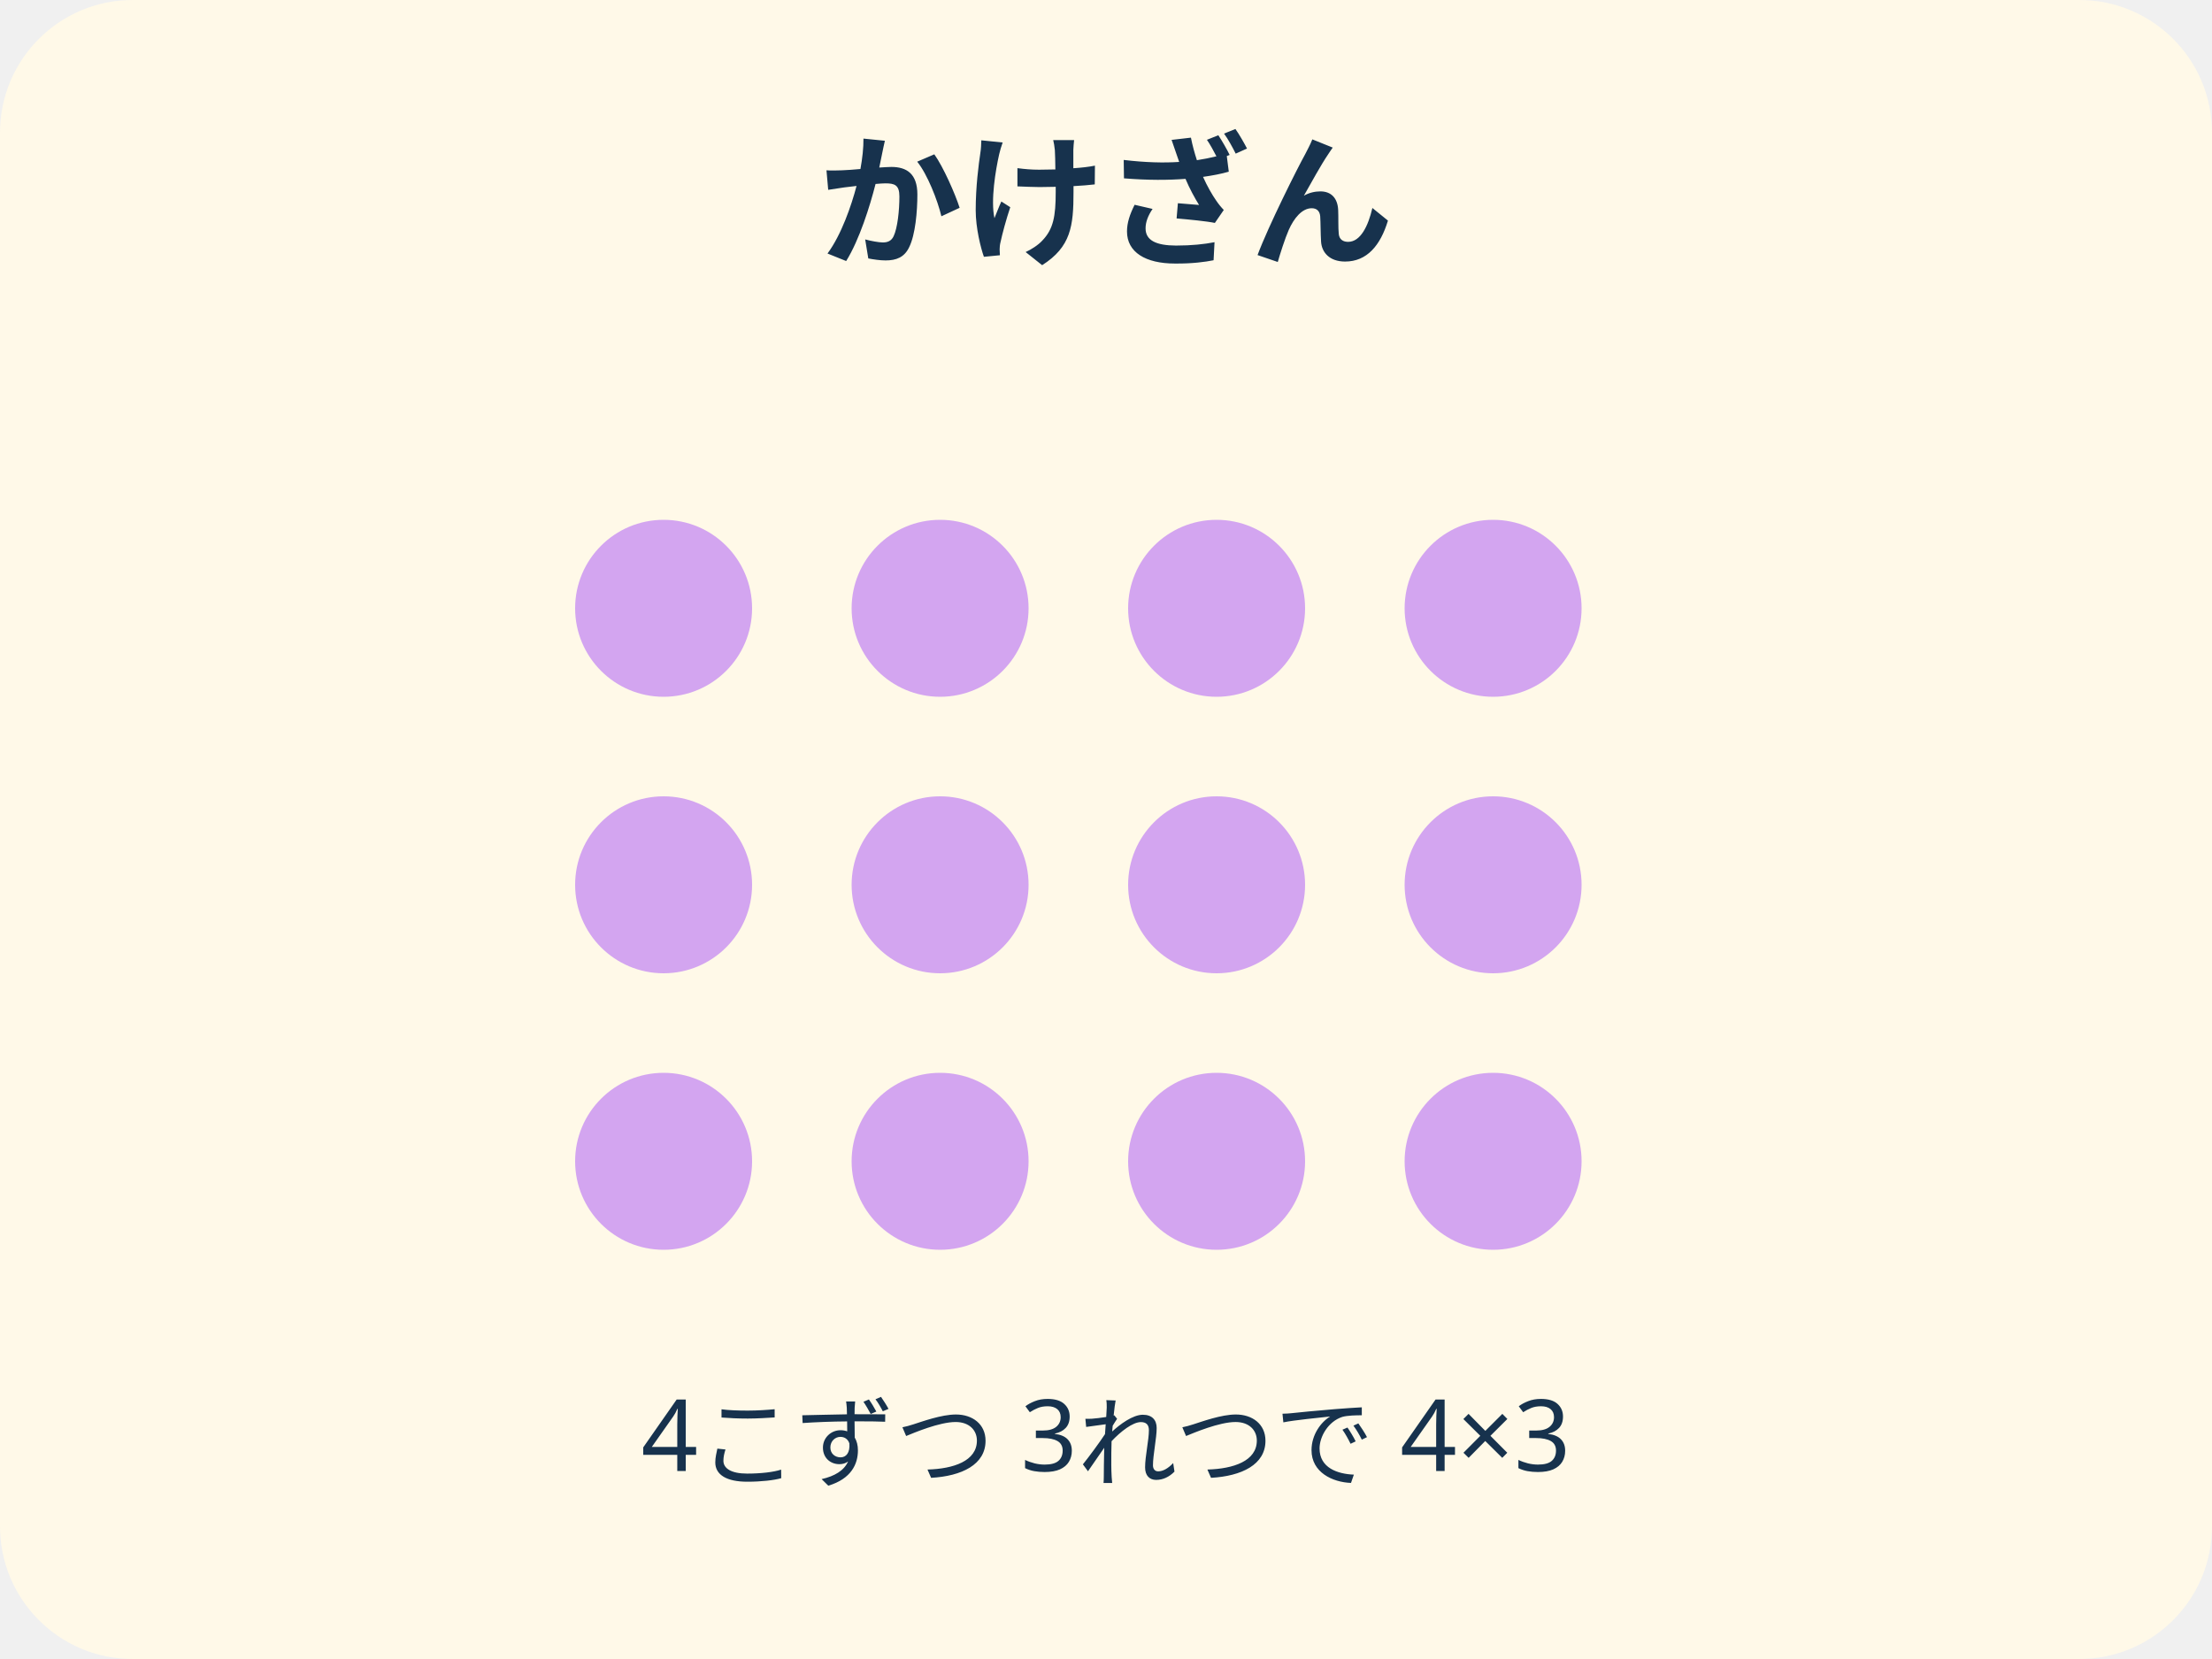
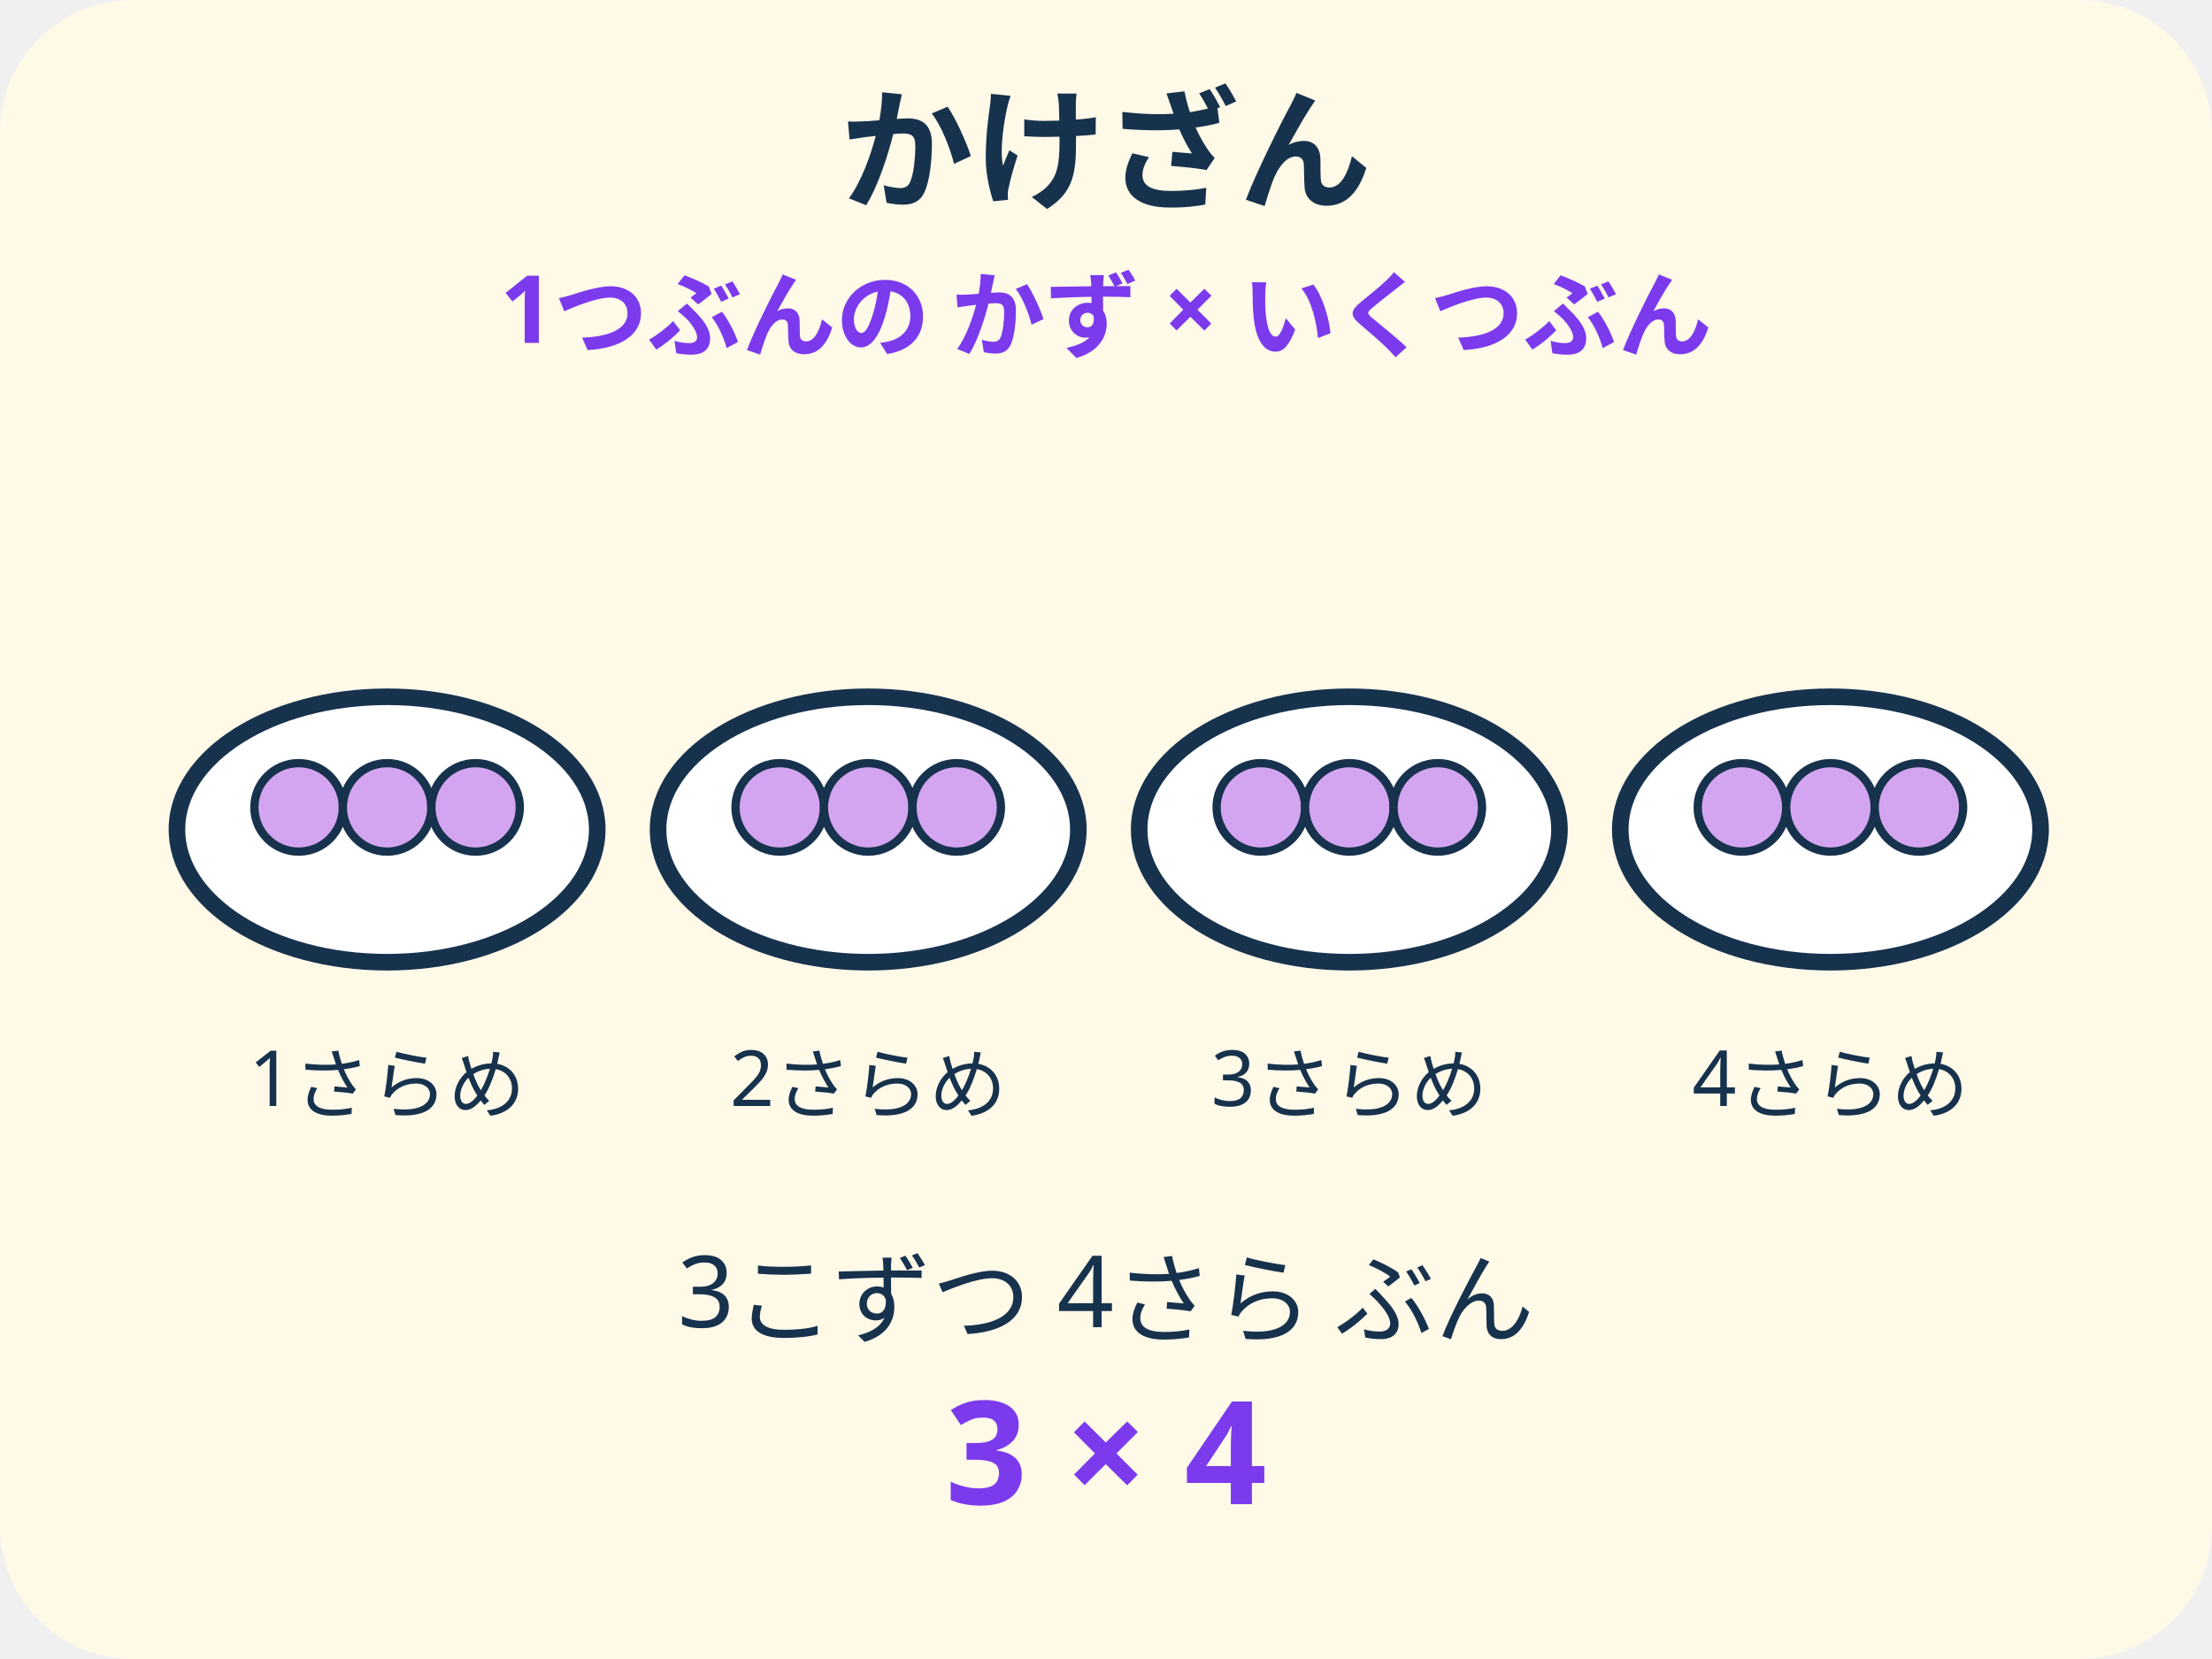
- <svg xmlns="http://www.w3.org/2000/svg" viewBox="0 0 400 300" role="img" aria-label="かけざん">
+ <svg xmlns="http://www.w3.org/2000/svg" viewBox="0 0 400 300" role="img" aria-label="かけざんの いみ">
  <rect width="400" height="300" rx="24" fill="#fff9e8" />
-   <text x="200" y="46" text-anchor="middle" font-size="26" font-family="sans-serif" font-weight="700" fill="#17324d">かけざん</text>
-   <g fill="#d3a5f0">
-     <circle cx="120" cy="110" r="16" />
-     <circle cx="170" cy="110" r="16" />
-     <circle cx="220" cy="110" r="16" />
-     <circle cx="270" cy="110" r="16" />
-     <circle cx="120" cy="160" r="16" />
-     <circle cx="170" cy="160" r="16" />
-     <circle cx="220" cy="160" r="16" />
-     <circle cx="270" cy="160" r="16" />
-     <circle cx="120" cy="210" r="16" />
-     <circle cx="170" cy="210" r="16" />
-     <circle cx="220" cy="210" r="16" />
-     <circle cx="270" cy="210" r="16" />
-   </g>
-   <text x="200" y="266" text-anchor="middle" font-size="18" font-family="sans-serif" fill="#17324d">4こずつ 3れつで 4×3</text>
+   <text x="200" y="36" text-anchor="middle" font-size="24" font-family="sans-serif" font-weight="700" fill="#17324d">かけざん</text>
+   <text x="200" y="62" text-anchor="middle" font-size="17" font-family="sans-serif" font-weight="700" fill="#7c3aed">1つぶんの かず × いくつぶん</text>
+   <ellipse cx="70" cy="150" rx="38" ry="24" fill="#ffffff" stroke="#17324d" stroke-width="3" />
+   <circle cx="54" cy="146" r="8" fill="#d3a5f0" stroke="#17324d" stroke-width="1.5" />
+   <circle cx="70" cy="146" r="8" fill="#d3a5f0" stroke="#17324d" stroke-width="1.5" />
+   <circle cx="86" cy="146" r="8" fill="#d3a5f0" stroke="#17324d" stroke-width="1.5" />
+   <text x="70" y="200" text-anchor="middle" font-size="14" font-family="sans-serif" fill="#17324d">1さらめ</text>
+   <ellipse cx="157" cy="150" rx="38" ry="24" fill="#ffffff" stroke="#17324d" stroke-width="3" />
+   <circle cx="141" cy="146" r="8" fill="#d3a5f0" stroke="#17324d" stroke-width="1.5" />
+   <circle cx="157" cy="146" r="8" fill="#d3a5f0" stroke="#17324d" stroke-width="1.5" />
+   <circle cx="173" cy="146" r="8" fill="#d3a5f0" stroke="#17324d" stroke-width="1.5" />
+   <text x="157" y="200" text-anchor="middle" font-size="14" font-family="sans-serif" fill="#17324d">2さらめ</text>
+   <ellipse cx="244" cy="150" rx="38" ry="24" fill="#ffffff" stroke="#17324d" stroke-width="3" />
+   <circle cx="228" cy="146" r="8" fill="#d3a5f0" stroke="#17324d" stroke-width="1.5" />
+   <circle cx="244" cy="146" r="8" fill="#d3a5f0" stroke="#17324d" stroke-width="1.5" />
+   <circle cx="260" cy="146" r="8" fill="#d3a5f0" stroke="#17324d" stroke-width="1.5" />
+   <text x="244" y="200" text-anchor="middle" font-size="14" font-family="sans-serif" fill="#17324d">3さらめ</text>
+   <ellipse cx="331" cy="150" rx="38" ry="24" fill="#ffffff" stroke="#17324d" stroke-width="3" />
+   <circle cx="315" cy="146" r="8" fill="#d3a5f0" stroke="#17324d" stroke-width="1.5" />
+   <circle cx="331" cy="146" r="8" fill="#d3a5f0" stroke="#17324d" stroke-width="1.5" />
+   <circle cx="347" cy="146" r="8" fill="#d3a5f0" stroke="#17324d" stroke-width="1.5" />
+   <text x="331" y="200" text-anchor="middle" font-size="14" font-family="sans-serif" fill="#17324d">4さらめ</text>
+   <text x="200" y="240" text-anchor="middle" font-size="18" font-family="sans-serif" fill="#17324d">3こずつ 4さら ぶん</text>
+   <text x="200" y="272" text-anchor="middle" font-size="26" font-family="sans-serif" font-weight="700" fill="#7c3aed">3 × 4</text>
</svg>
